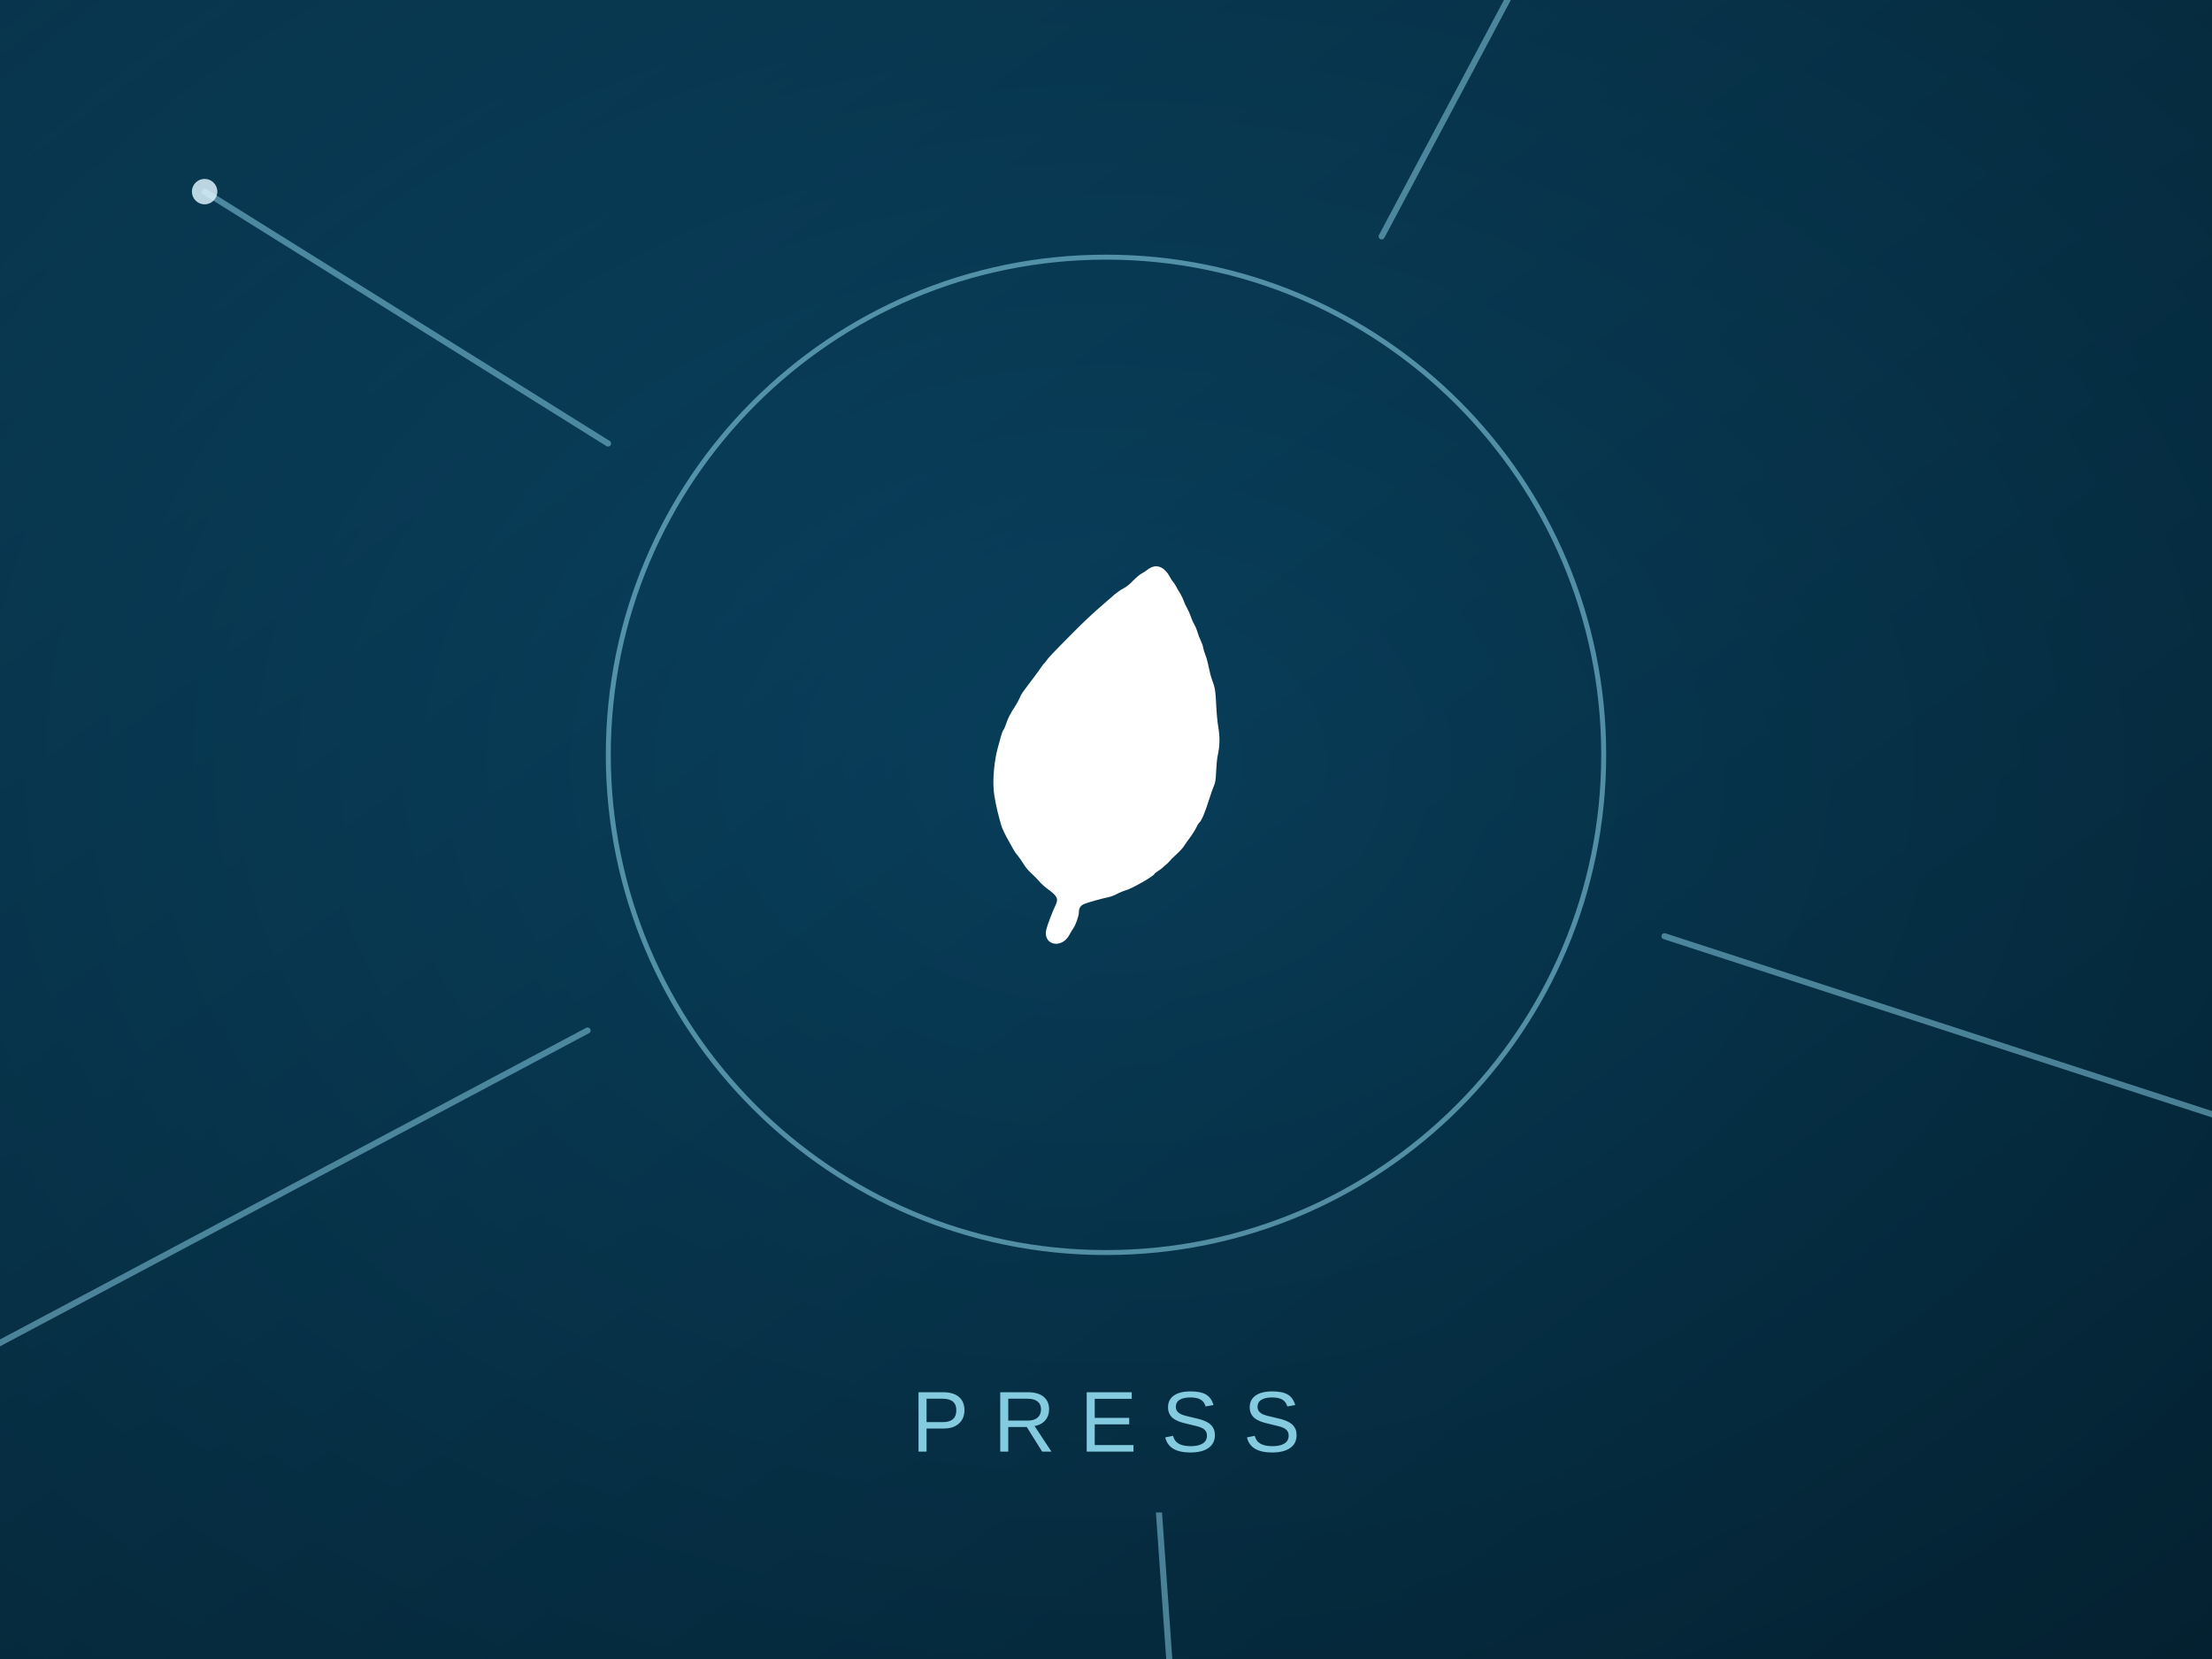
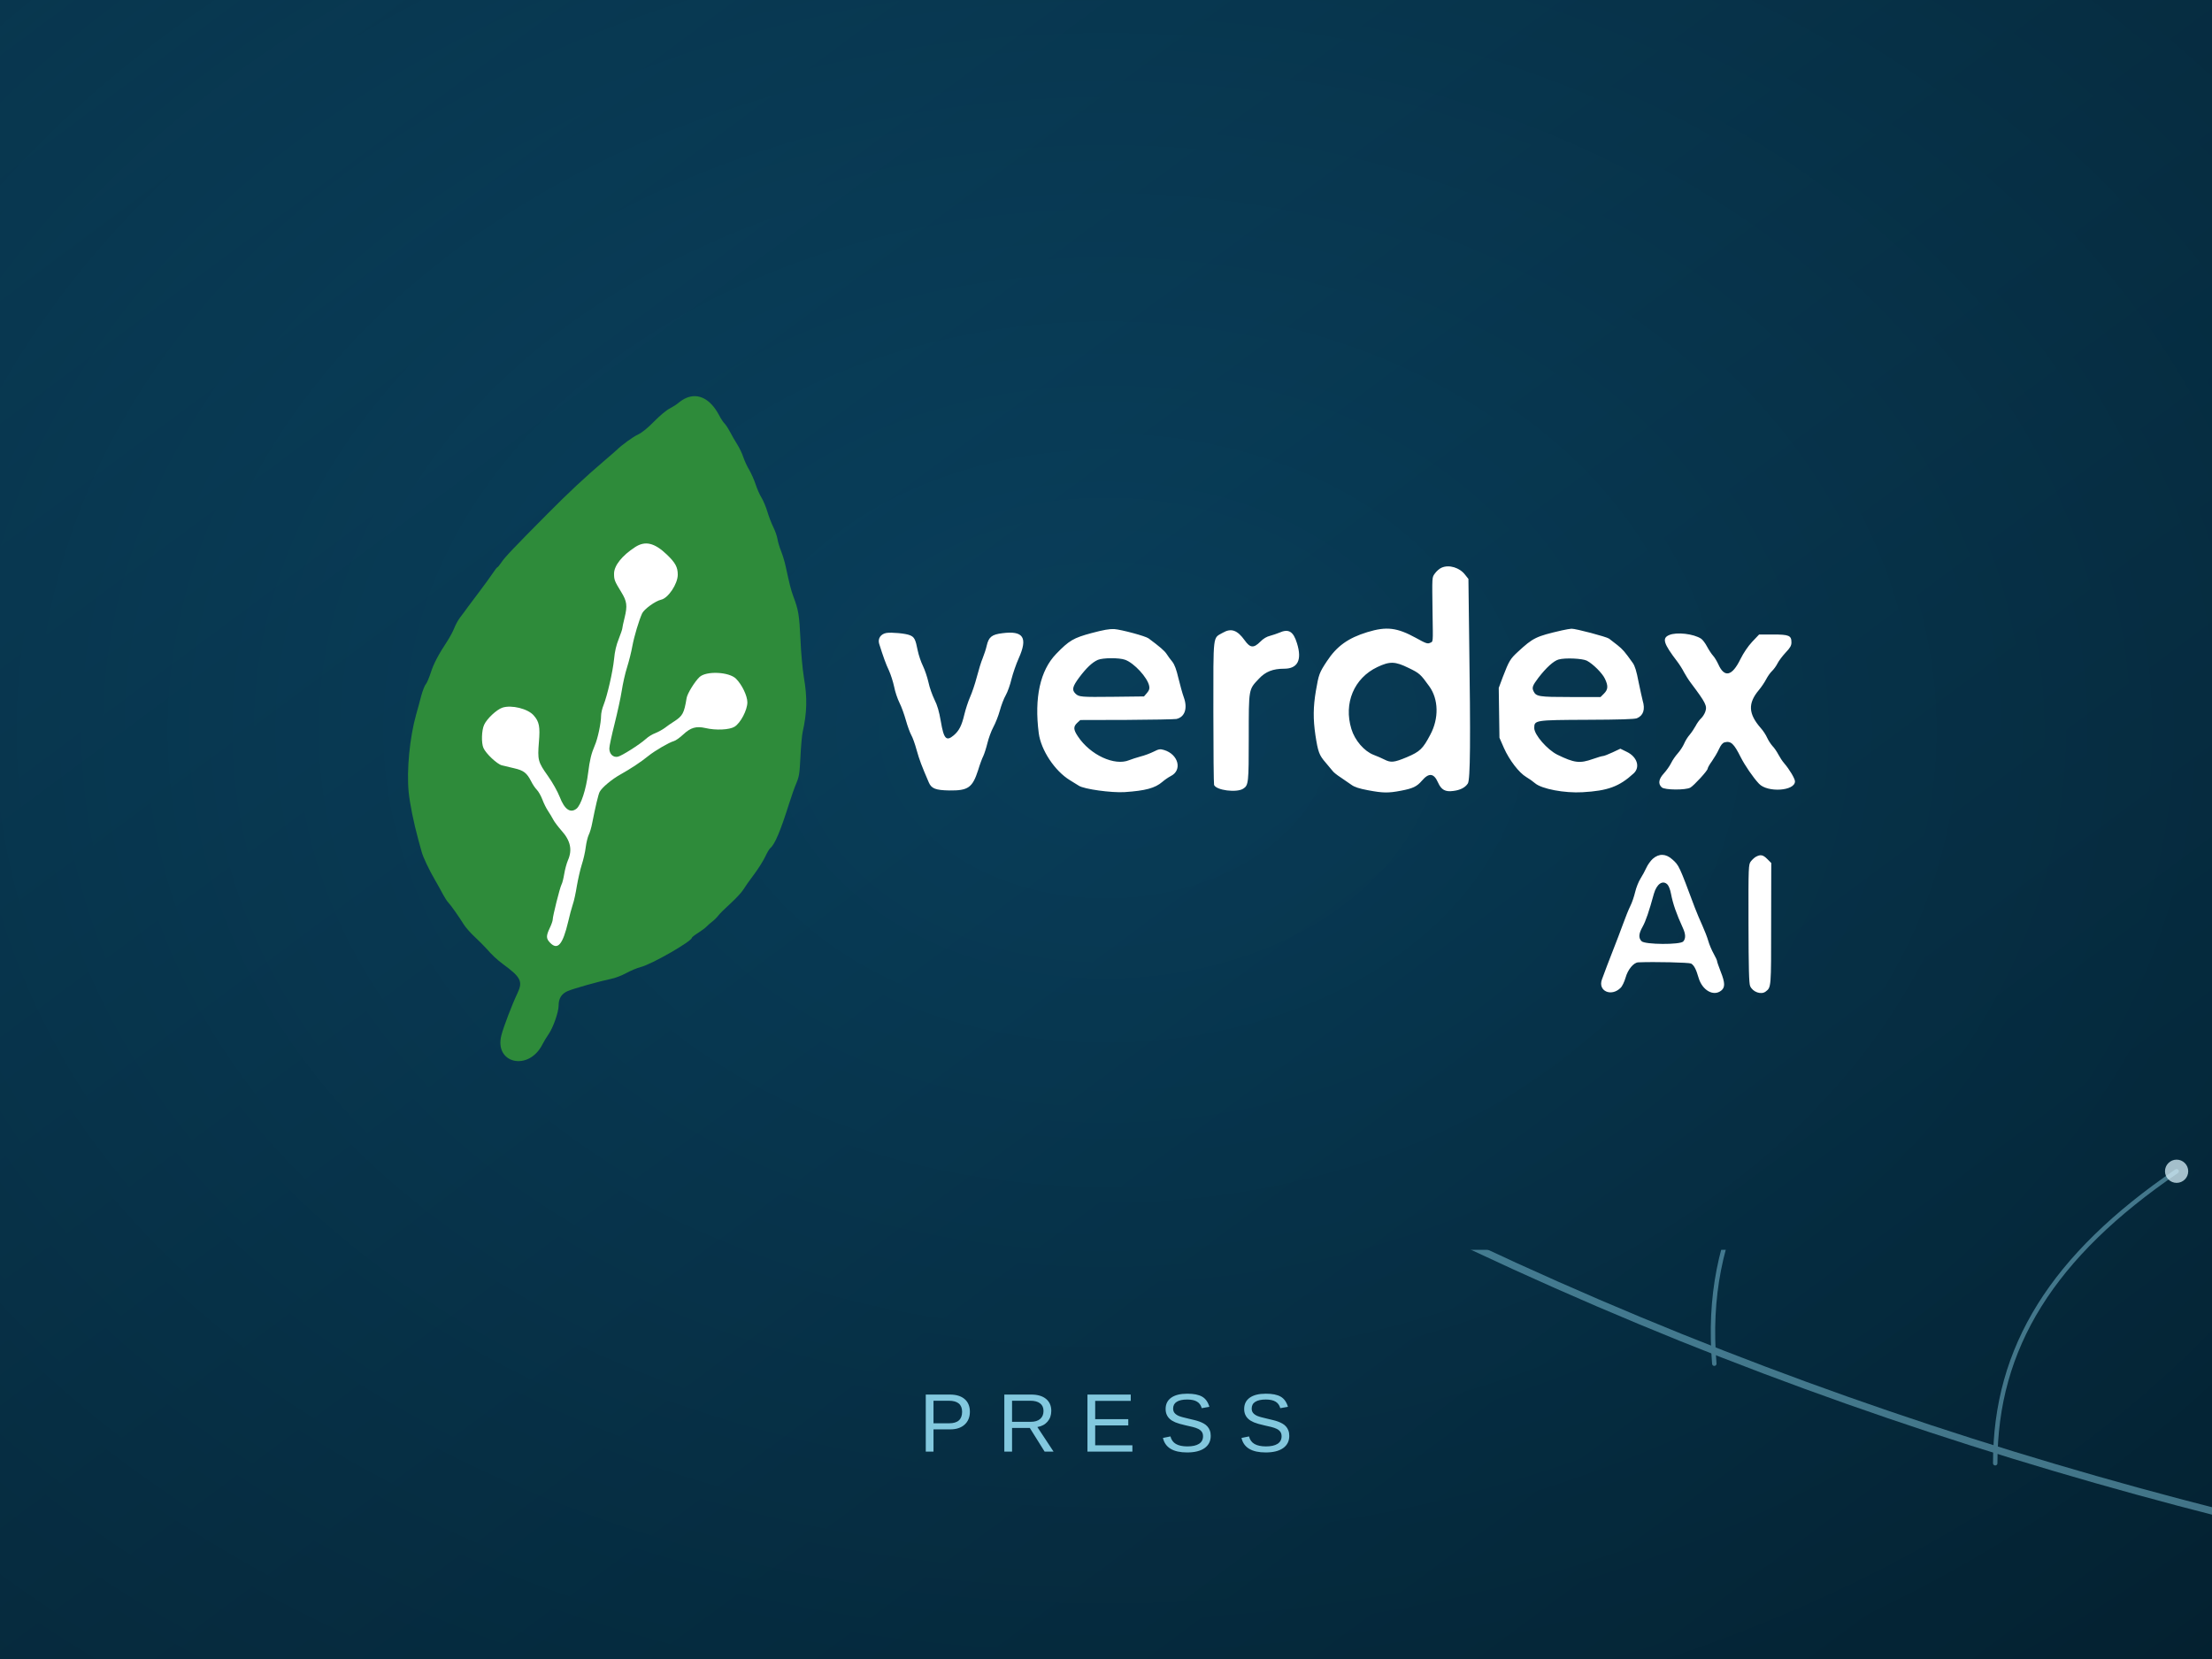
<svg xmlns="http://www.w3.org/2000/svg" width="800" height="600" viewBox="0 0 800 600" role="img" aria-label="Verdex AI">
  <defs>
    <linearGradient id="bg" x1="0" y1="0" x2="1" y2="1">
      <stop offset="0" stop-color="#0B4A6B" />
      <stop offset="1" stop-color="#052F45" />
    </linearGradient>
-     <radialGradient id="vg" cx="50%" cy="46%" r="72%">
+     <radialGradient id="vg" cx="50%" cy="44%" r="74%">
      <stop offset="0" stop-color="#000" stop-opacity="0" />
      <stop offset="1" stop-color="#000" stop-opacity="0.30" />
    </radialGradient>
    <mask id="clear">
      <rect width="800" height="600" fill="#fff" />
-       <rect x="152" y="469" width="496" height="78" rx="39" fill="#000" />
+       <rect x="108" y="76" width="584" height="376" rx="62" fill="#000" />
    </mask>
  </defs>
  <rect width="800" height="600" fill="url(#bg)" />
  <rect width="800" height="600" fill="url(#vg)" />
  <g mask="url(#clear)">
-     <g stroke="#8FD8EE" fill="none" stroke-width="2.2" stroke-linecap="round" opacity=".5">
-       <path d="M499.7,85.5 L691.1,-274.4" />
-       <path d="M602.0,338.6 L907.1,437.8" />
-       <path d="M212.5,372.7 L-114.6,546.6" />
-       <path d="M219.9,160.4 L74.0,69.3" />
-       <path d="M414.8,484.9 L423.8,613.2" />
+     <g stroke="#8FD8EE" fill="none" stroke-linecap="round" opacity=".45">
+       <path d="M848.0,558.0 C688.0,522.0 528.0,462.0 368.0,360.0" stroke-width="2.6" />
+       <path d="M620.0,493.2 C616.0,445.2 636.8,409.2 681.6,372.0" stroke-width="1.6" />
+       <path d="M502.4,433.2 C494.4,391.2 515.2,358.2 560.0,325.2" stroke-width="1.6" />
+       <path d="M721.6,529.2 C721.6,487.2 742.4,454.2 787.2,423.6" stroke-width="1.6" />
    </g>
-     <g fill="#DAF2FB" opacity=".85">
-       <circle cx="691.1" cy="-274.4" r="4.6" />
-       <circle cx="907.1" cy="437.8" r="4.6" />
-       <circle cx="-114.6" cy="546.6" r="4.6" />
-       <circle cx="74.0" cy="69.3" r="4.6" />
-       <circle cx="423.8" cy="613.2" r="4.6" />
+     <g fill="#DAF2FB" opacity=".75">
+       <circle cx="368.0" cy="360.0" r="5.4" />
+       <circle cx="681.6" cy="372.0" r="4.2" />
+       <circle cx="560.0" cy="325.2" r="4.2" />
+       <circle cx="787.2" cy="423.6" r="4.2" />
    </g>
  </g>
-   <circle cx="400.0" cy="273.0" r="180.0" fill="none" stroke="#8FD8EE" stroke-width="1.8" opacity=".55" />
-   <g transform="translate(310.0,183.0) scale(0.24221)">
-     <svg viewBox="-195.08 -83.08 743.16 743.16" width="743.16" height="743.16" overflow="visible">
-       <g transform="translate(0,580) scale(0.1,-0.1)" fill="#FFFFFF" stroke="none">
-         <path d="M2442 5715 c-19 -8 -48 -26 -64 -40 -17 -15 -52 -37 -77 -50 -26 -12 -85 -62 -131 -109 -55 -56 -103 -95 -135 -110 -44 -20 -139 -89 -186 -135 -9 -9 -54 -47 -99 -86 -164 -140 -308 -274 -484 -452 -291 -293 -362 -368 -391 -412 -15 -22 -30 -41 -34 -41 -3 0 -22 -24 -41 -53 -19 -28 -66 -94 -105 -145 -38 -51 -86 -114 -105 -140 -19 -27 -49 -67 -66 -89 -17 -23 -39 -63 -49 -90 -10 -26 -37 -76 -59 -110 -74 -112 -116 -191 -140 -268 -14 -42 -32 -85 -41 -96 -10 -10 -28 -56 -40 -101 -12 -46 -31 -117 -43 -158 -54 -192 -81 -470 -63 -655 10 -99 41 -254 82 -405 11 -41 24 -88 29 -105 11 -42 65 -156 114 -239 23 -39 52 -93 66 -119 14 -26 34 -58 45 -69 23 -24 91 -121 132 -187 16 -25 57 -72 93 -105 36 -34 78 -76 95 -95 54 -61 90 -95 145 -136 150 -110 168 -146 122 -244 -46 -96 -120 -290 -137 -358 -62 -240 231 -307 347 -79 11 22 35 62 53 88 39 56 85 187 85 242 0 62 25 101 78 124 52 22 274 84 367 103 33 6 92 29 130 50 39 21 93 43 120 50 90 21 435 219 435 249 0 4 24 23 53 41 28 18 61 42 72 54 11 11 33 31 49 43 16 12 39 35 50 50 12 16 59 62 105 104 46 42 94 94 107 116 13 22 54 80 91 129 36 48 78 115 94 149 15 33 35 66 43 73 39 32 85 141 161 381 18 58 45 134 60 169 24 57 28 83 35 225 4 89 13 181 18 206 38 168 41 296 11 467 -11 68 -24 204 -29 323 -10 205 -16 245 -61 365 -21 58 -30 95 -64 251 -8 39 -26 98 -39 130 -13 32 -27 79 -31 104 -4 25 -20 70 -35 100 -15 30 -38 89 -50 130 -12 41 -35 95 -50 120 -16 25 -38 76 -50 113 -12 37 -37 92 -54 122 -18 29 -40 78 -50 107 -9 29 -32 78 -51 108 -19 30 -48 80 -64 111 -16 30 -37 61 -45 68 -9 8 -31 41 -48 74 -72 134 -174 186 -276 142z" />
-       </g>
-     </svg>
+   <g transform="translate(144.0,140.3) scale(0.42667)">
+     <g transform="translate(0,580) scale(0.1,-0.1)" fill="#2E8B3A" stroke="none">
+       <path d="M2442 5715 c-19 -8 -48 -26 -64 -40 -17 -15 -52 -37 -77 -50 -26 -12 -85 -62 -131 -109 -55 -56 -103 -95 -135 -110 -44 -20 -139 -89 -186 -135 -9 -9 -54 -47 -99 -86 -164 -140 -308 -274 -484 -452 -291 -293 -362 -368 -391 -412 -15 -22 -30 -41 -34 -41 -3 0 -22 -24 -41 -53 -19 -28 -66 -94 -105 -145 -38 -51 -86 -114 -105 -140 -19 -27 -49 -67 -66 -89 -17 -23 -39 -63 -49 -90 -10 -26 -37 -76 -59 -110 -74 -112 -116 -191 -140 -268 -14 -42 -32 -85 -41 -96 -10 -10 -28 -56 -40 -101 -12 -46 -31 -117 -43 -158 -54 -192 -81 -470 -63 -655 10 -99 41 -254 82 -405 11 -41 24 -88 29 -105 11 -42 65 -156 114 -239 23 -39 52 -93 66 -119 14 -26 34 -58 45 -69 23 -24 91 -121 132 -187 16 -25 57 -72 93 -105 36 -34 78 -76 95 -95 54 -61 90 -95 145 -136 150 -110 168 -146 122 -244 -46 -96 -120 -290 -137 -358 -62 -240 231 -307 347 -79 11 22 35 62 53 88 39 56 85 187 85 242 0 62 25 101 78 124 52 22 274 84 367 103 33 6 92 29 130 50 39 21 93 43 120 50 90 21 435 219 435 249 0 4 24 23 53 41 28 18 61 42 72 54 11 11 33 31 49 43 16 12 39 35 50 50 12 16 59 62 105 104 46 42 94 94 107 116 13 22 54 80 91 129 36 48 78 115 94 149 15 33 35 66 43 73 39 32 85 141 161 381 18 58 45 134 60 169 24 57 28 83 35 225 4 89 13 181 18 206 38 168 41 296 11 467 -11 68 -24 204 -29 323 -10 205 -16 245 -61 365 -21 58 -30 95 -64 251 -8 39 -26 98 -39 130 -13 32 -27 79 -31 104 -4 25 -20 70 -35 100 -15 30 -38 89 -50 130 -12 41 -35 95 -50 120 -16 25 -38 76 -50 113 -12 37 -37 92 -54 122 -18 29 -40 78 -50 107 -9 29 -32 78 -51 108 -19 30 -48 80 -64 111 -16 30 -37 61 -45 68 -9 8 -31 41 -48 74 -72 134 -174 186 -276 142z" />
+     </g>
+     <g transform="translate(0,580) scale(0.1,-0.1)" fill="#FFFFFF" stroke="none">
+       <path d="M2009 4451 c-111 -72 -179 -157 -179 -225 0 -53 4 -63 62 -158 47 -76 52 -115 28 -213 -11 -44 -20 -86 -20 -93 0 -8 -14 -48 -30 -89 -21 -52 -34 -106 -40 -173 -11 -107 -57 -307 -89 -388 -12 -29 -21 -70 -21 -91 0 -61 -28 -195 -54 -253 -29 -68 -42 -121 -56 -233 -17 -138 -61 -273 -99 -302 -52 -40 -101 -5 -141 99 -20 50 -59 120 -102 181 -83 117 -87 133 -75 285 11 130 3 173 -44 226 -49 57 -188 91 -265 66 -49 -16 -132 -94 -155 -145 -22 -46 -25 -155 -6 -197 21 -48 116 -137 156 -147 20 -5 67 -16 105 -25 80 -18 107 -40 143 -110 13 -27 36 -60 49 -73 14 -14 34 -50 46 -81 12 -32 33 -75 48 -97 15 -22 35 -56 45 -75 10 -19 42 -61 70 -93 76 -84 93 -163 54 -251 -11 -26 -25 -77 -31 -114 -6 -37 -16 -79 -24 -93 -14 -28 -74 -266 -74 -296 0 -10 -11 -42 -25 -71 -32 -68 -31 -89 2 -124 65 -68 108 -17 154 177 11 50 29 115 39 146 11 30 26 102 35 159 10 57 28 137 41 178 14 42 29 108 34 149 5 40 17 87 25 104 9 17 23 63 30 102 27 137 52 243 63 263 19 37 106 109 177 148 84 47 174 106 235 156 57 46 178 116 216 126 16 4 52 30 81 57 62 58 109 72 188 54 88 -21 204 -15 246 11 51 31 109 142 109 207 0 55 -46 150 -96 200 -59 59 -253 68 -310 14 -40 -38 -103 -140 -109 -178 -21 -128 -33 -151 -106 -198 -24 -15 -60 -40 -79 -55 -19 -14 -55 -34 -80 -44 -25 -9 -61 -31 -80 -49 -53 -48 -205 -144 -238 -151 -40 -8 -72 23 -72 70 0 19 20 112 44 207 24 96 52 222 61 281 9 59 29 150 46 202 16 51 36 131 44 177 16 86 56 218 83 278 17 36 112 105 161 116 60 13 141 134 141 212 0 64 -20 101 -93 171 -105 100 -183 118 -268 63z" />
+     </g>
+     <g transform="translate(0,580) scale(0.1,-0.1)" fill="#FFFFFF" stroke="none">
+       <path d="M8844 4276 c-17 -7 -42 -29 -55 -47 -27 -38 -25 -18 -21 -344 4 -253 6 -234 -22 -246 -20 -10 -36 -4 -117 41 -162 89 -250 100 -414 50 -163 -50 -259 -119 -343 -247 -64 -97 -69 -111 -93 -251 -23 -137 -24 -238 -4 -375 22 -143 32 -170 86 -232 26 -30 53 -63 61 -73 7 -10 38 -35 68 -54 30 -20 71 -48 90 -62 26 -19 65 -32 140 -46 127 -24 172 -25 281 -4 100 19 134 35 177 85 59 69 101 64 136 -15 28 -63 62 -82 131 -72 58 7 100 29 122 63 21 31 24 361 11 1251 l-6 483 -27 34 c-46 62 -138 90 -201 61z m-278 -850 c91 -44 100 -52 174 -155 79 -109 83 -272 9 -410 -63 -120 -88 -144 -199 -191 -108 -45 -135 -48 -190 -20 -21 11 -63 29 -92 40 -80 31 -159 123 -188 219 -67 218 22 431 220 525 106 50 150 49 266 -8z M5877 3722 c-152 -41 -189 -62 -300 -177 -135 -140 -186 -371 -147 -672 19 -143 135 -319 264 -398 27 -16 61 -38 76 -47 44 -29 277 -61 388 -54 178 12 258 34 320 87 18 16 50 38 71 49 100 50 65 184 -57 221 -34 10 -44 8 -88 -14 -28 -14 -78 -33 -111 -41 -33 -9 -76 -23 -96 -31 -124 -52 -331 44 -435 201 -39 58 -40 83 -6 115 l26 24 391 1 c216 1 407 5 424 8 71 16 96 90 63 182 -12 32 -32 106 -46 163 -17 73 -32 114 -51 139 -16 19 -38 49 -50 68 -19 28 -58 61 -152 131 -27 20 -230 74 -291 79 -41 2 -91 -7 -193 -34z m284 -226 c77 -27 191 -151 205 -222 5 -24 0 -37 -19 -60 l-25 -29 -258 -3 c-278 -3 -294 -2 -324 28 -31 31 -24 59 33 136 60 80 110 128 158 149 42 18 181 19 230 1z M9865 3745 c-221 -51 -244 -62 -375 -183 -63 -58 -74 -76 -126 -211 l-35 -94 3 -211 3 -211 38 -87 c46 -103 128 -210 189 -246 24 -14 58 -38 75 -53 56 -48 250 -85 402 -76 215 12 312 48 434 160 57 53 29 140 -58 182 l-55 27 -66 -31 c-36 -17 -73 -31 -80 -31 -8 0 -47 -11 -86 -25 -113 -40 -158 -34 -302 36 -85 42 -196 169 -196 226 0 67 5 68 448 70 277 1 402 5 422 13 55 23 72 75 49 150 -5 19 -21 91 -35 159 -17 90 -31 135 -49 160 -69 97 -84 114 -130 151 -28 22 -59 46 -71 55 -22 16 -283 85 -318 84 -11 0 -48 -7 -81 -14z m211 -257 c53 -28 131 -106 153 -153 29 -61 27 -91 -8 -126 l-29 -29 -254 0 c-270 0 -292 4 -314 49 -15 30 -9 48 41 114 66 86 129 143 171 155 56 16 202 9 240 -10z M6990 3725 c-86 -50 -80 6 -80 -672 0 -331 3 -609 6 -618 18 -46 192 -68 247 -32 45 29 47 48 47 435 0 418 -2 404 87 498 55 59 118 84 213 84 115 0 153 74 109 215 -31 102 -71 126 -151 90 -18 -8 -53 -19 -77 -26 -29 -7 -58 -24 -83 -50 -56 -56 -86 -54 -132 11 -63 88 -115 106 -186 65z M4139 3723 c-48 -8 -75 -47 -62 -91 33 -105 57 -173 83 -227 15 -33 35 -95 44 -137 8 -43 29 -104 45 -136 17 -33 41 -100 55 -150 14 -50 35 -106 45 -124 11 -18 32 -76 46 -128 24 -85 41 -130 103 -274 22 -52 58 -66 174 -68 160 -2 196 24 244 172 14 47 34 101 44 120 9 19 25 69 35 110 10 41 32 102 50 135 18 33 43 96 55 140 12 44 34 103 50 130 16 28 38 90 49 138 12 47 39 126 61 175 79 176 40 236 -138 213 -90 -11 -116 -32 -133 -105 -6 -28 -22 -76 -34 -106 -13 -30 -35 -102 -50 -160 -15 -58 -41 -134 -57 -170 -16 -36 -38 -103 -49 -149 -22 -93 -44 -137 -90 -176 -63 -53 -84 -30 -109 118 -15 86 -29 135 -54 185 -18 37 -42 103 -51 147 -10 44 -31 106 -47 139 -16 32 -36 91 -44 130 -19 97 -29 115 -67 130 -35 15 -156 26 -198 19z M10773 3705 c-61 -26 -48 -71 69 -224 20 -26 46 -68 58 -92 13 -24 38 -64 57 -89 127 -169 140 -195 123 -244 -6 -18 -22 -44 -36 -57 -14 -13 -35 -42 -46 -64 -12 -22 -34 -55 -50 -74 -17 -19 -38 -53 -48 -77 -10 -23 -34 -60 -53 -81 -19 -21 -45 -58 -57 -83 -12 -25 -40 -64 -61 -87 -45 -49 -51 -89 -18 -119 26 -23 202 -24 242 -2 31 18 147 144 147 161 0 7 16 36 36 63 19 27 46 72 59 101 17 37 31 54 49 59 53 13 78 -10 136 -126 35 -69 105 -172 155 -225 72 -77 305 -62 305 20 0 23 -47 102 -91 153 -16 18 -38 52 -50 75 -12 23 -34 56 -50 72 -15 17 -35 48 -45 70 -9 21 -33 59 -54 82 -106 121 -110 210 -16 322 21 25 48 65 61 90 13 25 35 57 50 71 15 14 36 43 47 65 11 22 42 63 69 92 39 41 49 59 49 86 0 58 -20 67 -155 67 l-119 0 -59 -62 c-36 -39 -73 -94 -99 -146 -71 -146 -136 -161 -188 -44 -12 26 -31 58 -44 72 -13 14 -36 49 -51 77 -15 29 -38 59 -50 67 -63 42 -209 59 -272 31z M10635 1809 c-19 -17 -44 -52 -55 -77 -12 -26 -34 -67 -50 -92 -16 -25 -36 -76 -45 -114 -9 -38 -27 -91 -41 -118 -13 -26 -42 -97 -63 -156 -22 -59 -53 -143 -71 -187 -17 -44 -45 -116 -62 -160 -16 -44 -36 -97 -44 -118 -37 -99 79 -151 158 -72 14 13 32 52 42 86 19 69 68 128 107 130 138 6 430 -1 448 -10 25 -14 43 -48 64 -121 31 -106 126 -160 191 -109 35 27 34 67 -4 162 -16 42 -30 81 -30 87 0 7 -13 36 -29 64 -16 28 -37 77 -46 109 -9 32 -32 90 -50 130 -19 40 -47 109 -64 152 -133 356 -134 358 -190 408 -55 50 -113 52 -166 6z m124 -218 c11 -11 24 -45 30 -78 17 -88 45 -168 101 -291 24 -52 25 -89 3 -114 -26 -29 -324 -27 -353 2 -28 28 -25 64 9 124 26 47 54 128 95 278 24 84 75 119 115 79z M11511 1827 c-13 -6 -33 -25 -45 -40 -20 -28 -21 -36 -20 -527 1 -380 4 -507 14 -530 21 -50 93 -76 131 -47 48 37 47 29 47 576 l1 514 -34 34 c-35 35 -56 40 -94 20z" />
+     </g>
  </g>
-   <text x="400" y="525" text-anchor="middle" font-family="Space Grotesk,Helvetica Neue,Arial,sans-serif" font-size="31.2" font-weight="500" letter-spacing="8.74" fill="#8FD8EE" opacity=".92">PRESS</text>
+   <text x="400" y="525" text-anchor="middle" font-family="Space Grotesk,Helvetica Neue,Arial,sans-serif" font-size="30.0" font-weight="500" letter-spacing="8.40" fill="#8FD8EE" opacity=".9">PRESS</text>
</svg>
